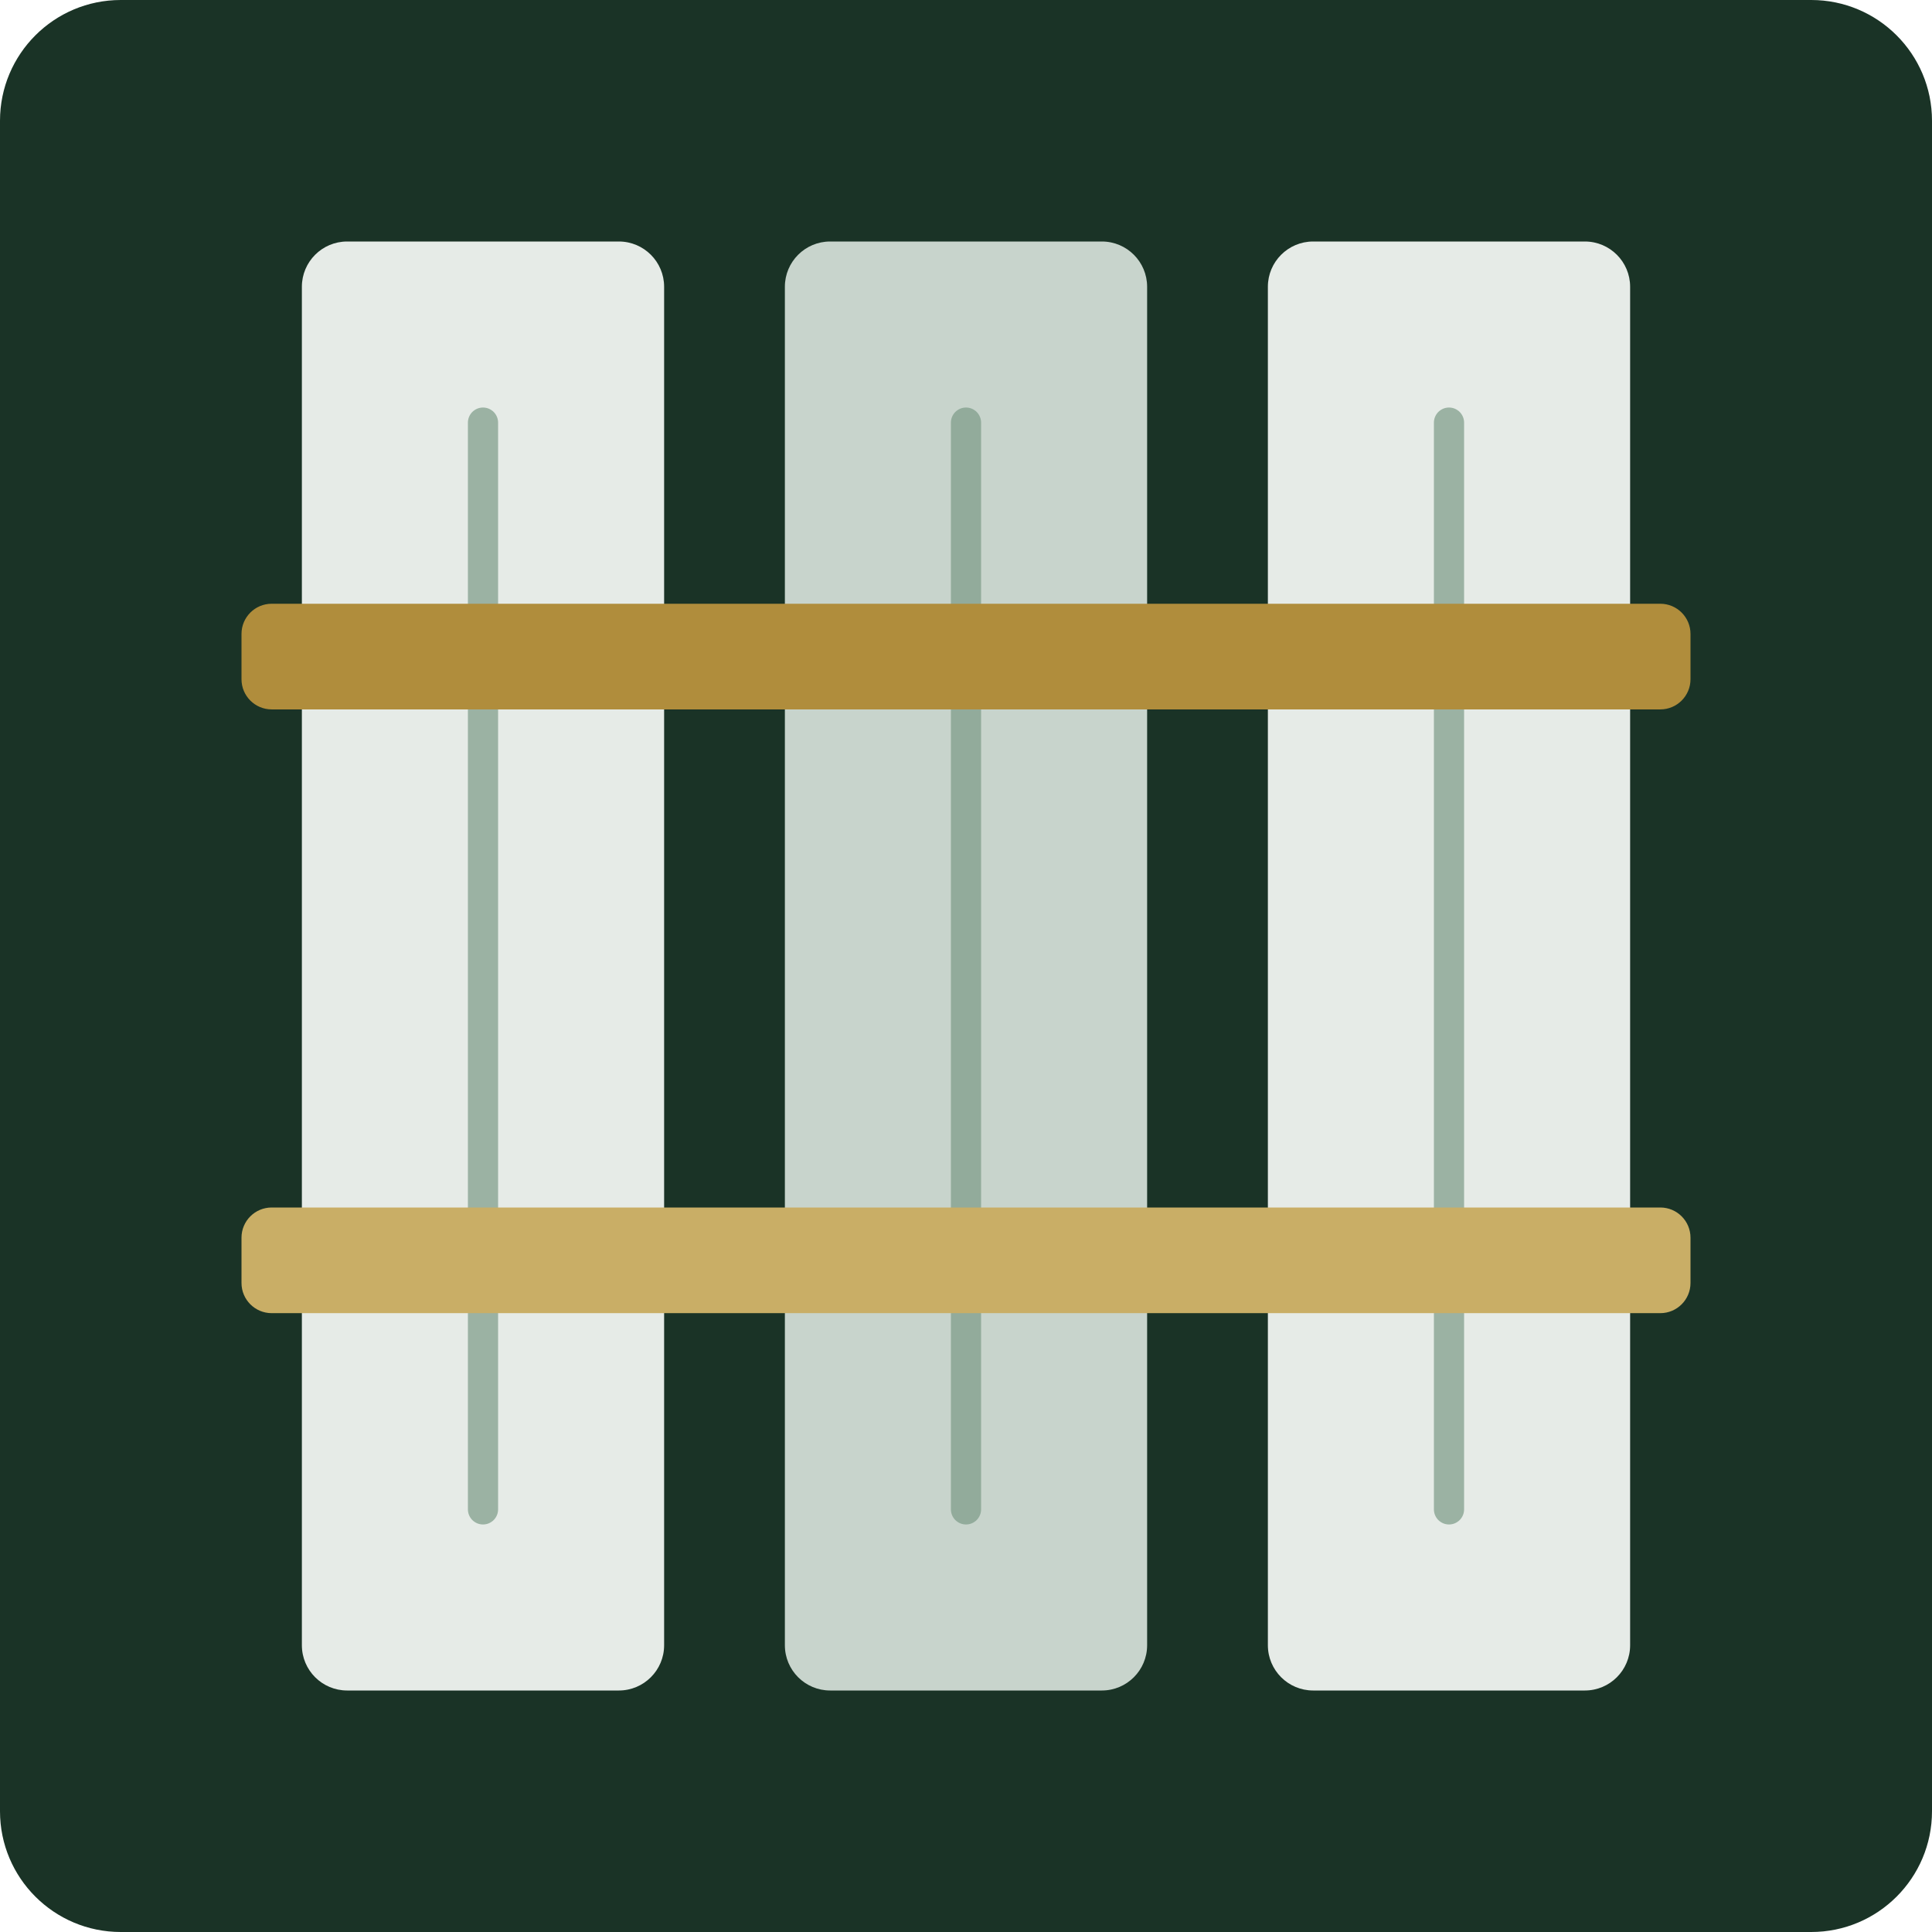
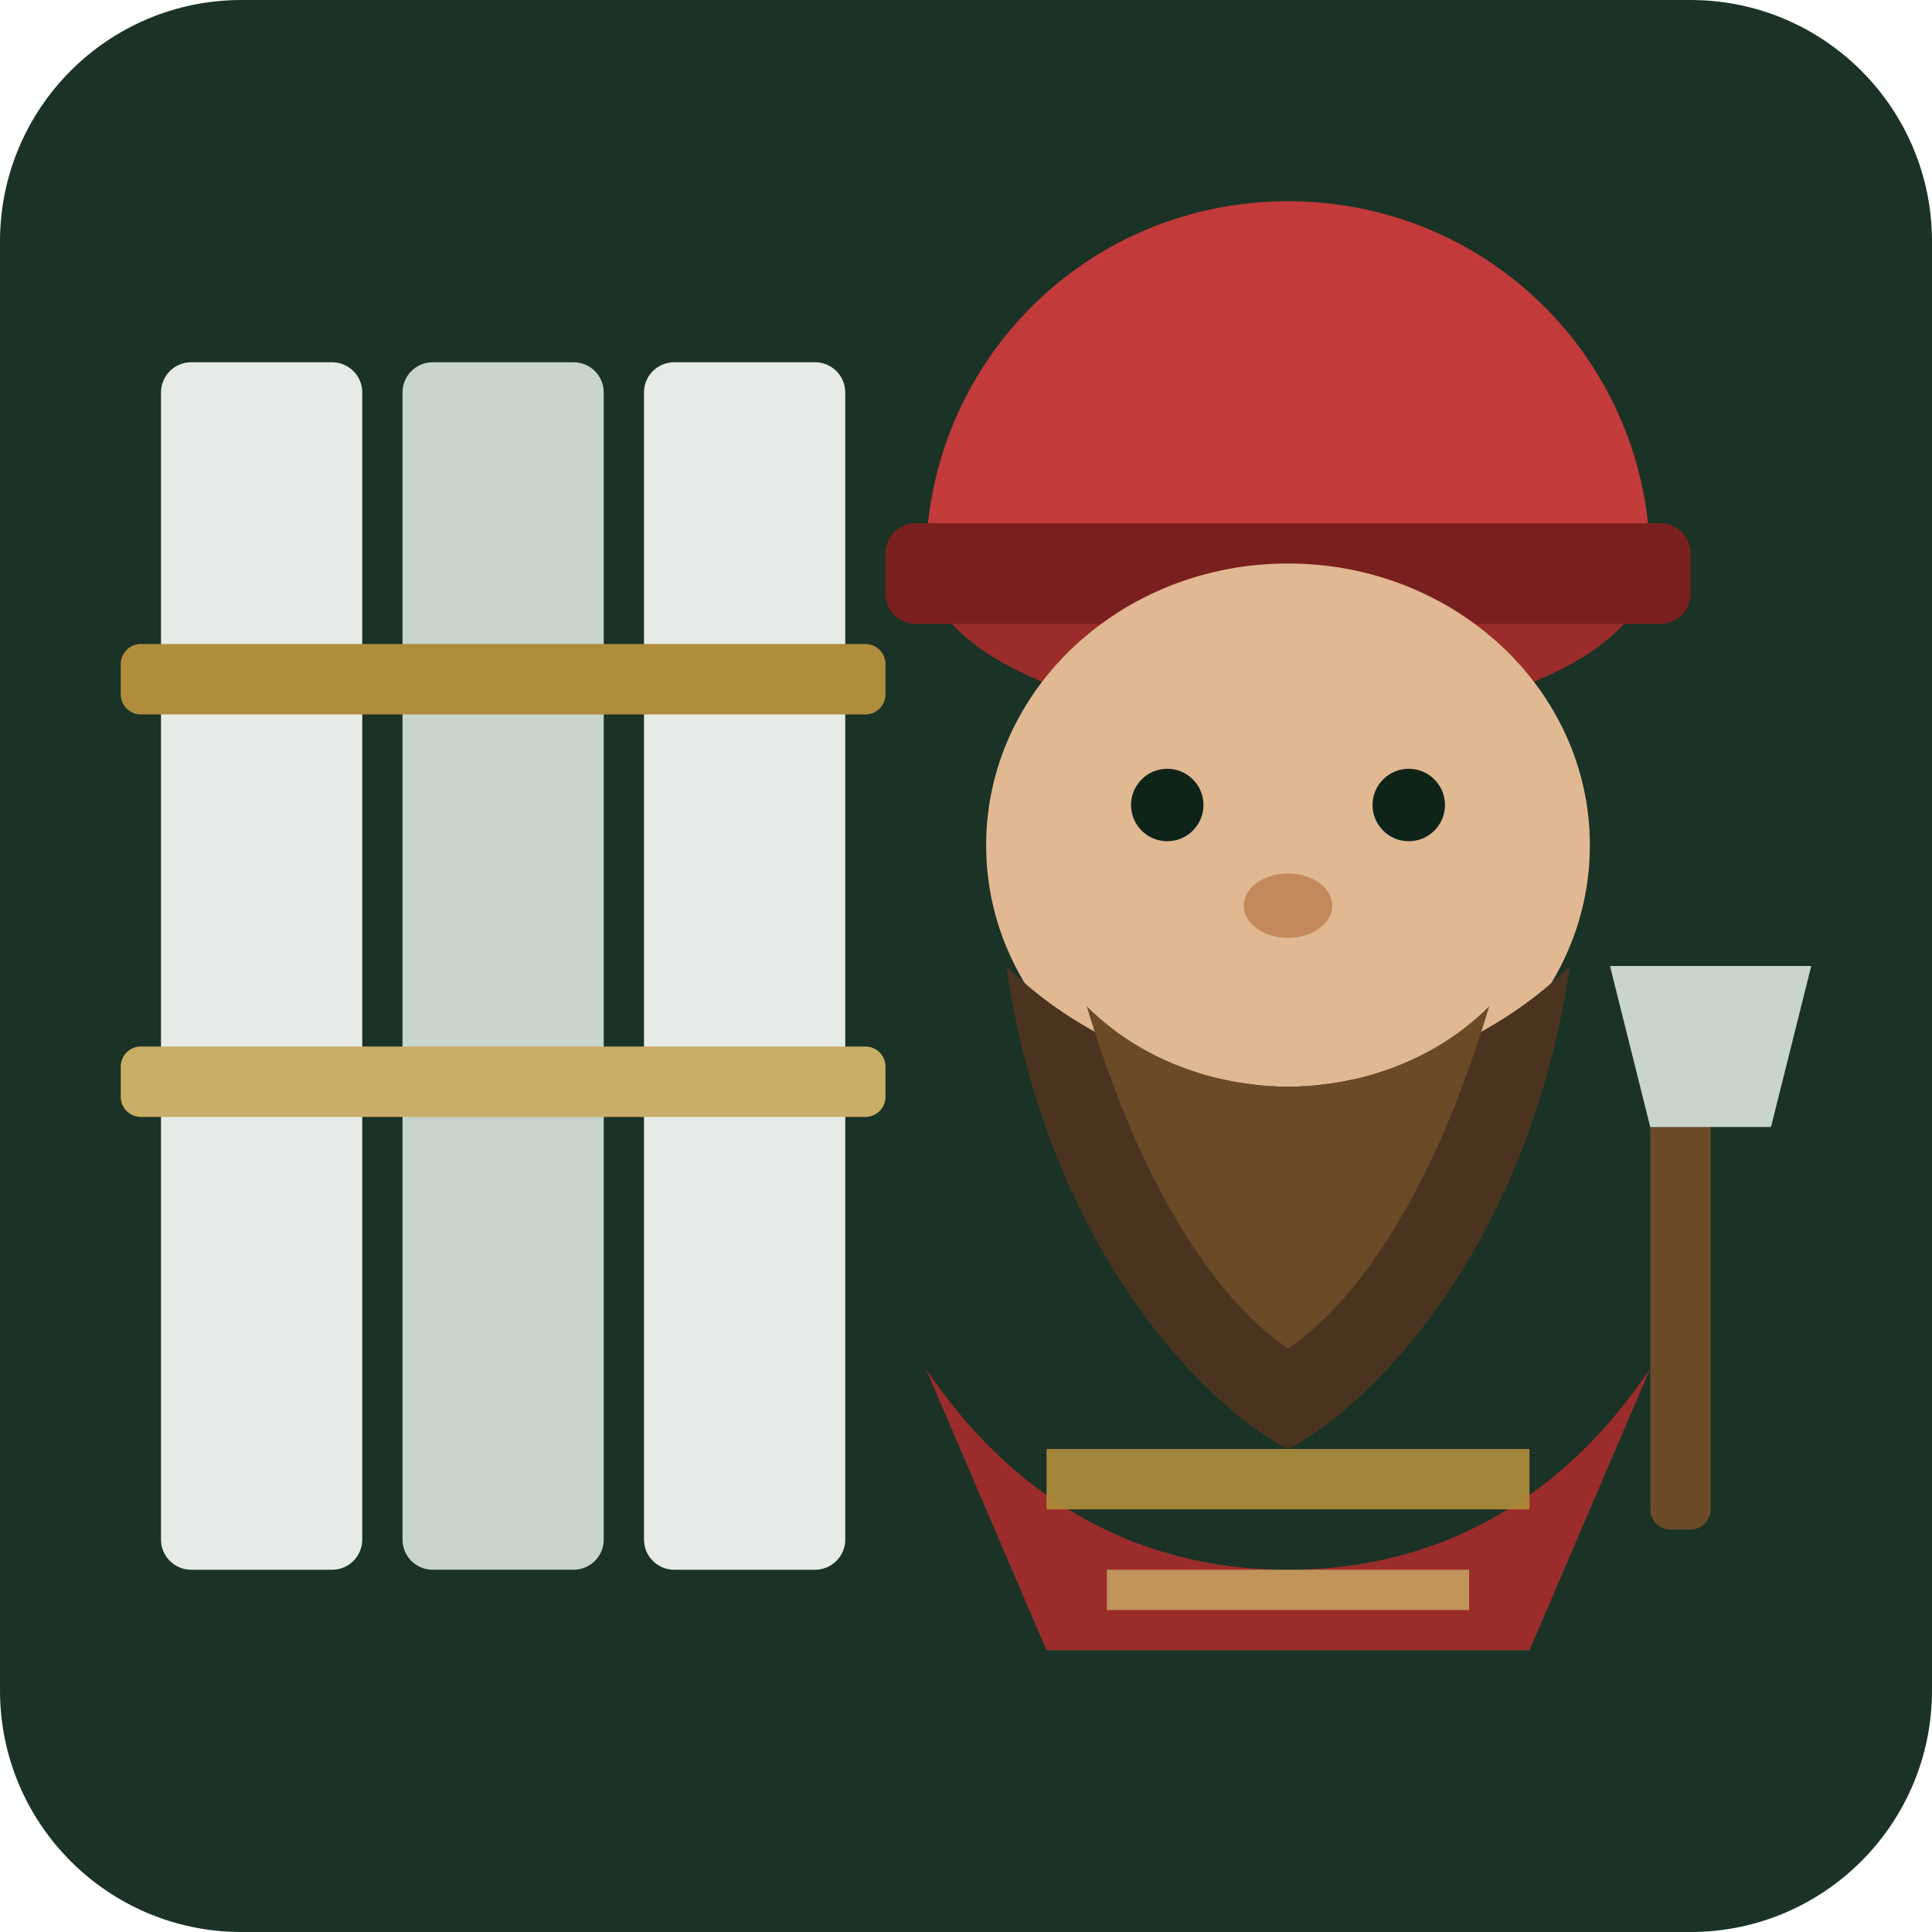
- <svg xmlns="http://www.w3.org/2000/svg" viewBox="0 0 64 64" fill="none" role="img" aria-label="Paul's Pallet Walls mark">
-   <rect width="64" height="64" rx="4" fill="#1A3326" />
-   <rect x="10" y="8" width="12" height="48" rx="1.5" fill="#E6EBE7" />
-   <rect x="26" y="8" width="12" height="48" rx="1.5" fill="#C8D4CC" />
-   <rect x="42" y="8" width="12" height="48" rx="1.5" fill="#E6EBE7" />
-   <path d="M16 14v36M32 14v36M48 14v36" stroke="#7A9A86" stroke-width="1" stroke-linecap="round" opacity="0.7" />
-   <rect x="8" y="20" width="48" height="3.5" rx="1" fill="#B08D3C" />
-   <rect x="8" y="40" width="48" height="3.5" rx="1" fill="#C9AE66" />
+ <svg xmlns="http://www.w3.org/2000/svg" viewBox="0 0 96 96" fill="none" role="img" aria-label="Paul Bunyan's Pallet Walls mascot">
+   <rect width="96" height="96" rx="12" fill="#1A3326" />
+   <g>
+     <rect x="8" y="18" width="10" height="60" rx="1.5" fill="#E6EBE7" />
+     <rect x="20" y="18" width="10" height="60" rx="1.5" fill="#C8D4CC" />
+     <rect x="32" y="18" width="10" height="60" rx="1.5" fill="#E6EBE7" />
+     <rect x="6" y="32" width="38" height="3.5" rx="1" fill="#B08D3C" />
+     <rect x="6" y="52" width="38" height="3.5" rx="1" fill="#C9AE66" />
+   </g>
+   <ellipse cx="64" cy="28" rx="18" ry="8" fill="#9B2C2C" />
+   <path d="M46 28c0-10 8-18 18-18s18 8 18 18" fill="#C23A3A" />
+   <rect x="44" y="26" width="40" height="5" rx="1.5" fill="#7A1F1F" />
+   <ellipse cx="64" cy="42" rx="15" ry="14" fill="#E0B892" />
+   <circle cx="58" cy="40" r="1.8" fill="#0E2419" />
+   <circle cx="70" cy="40" r="1.8" fill="#0E2419" />
+   <ellipse cx="64" cy="45" rx="2.2" ry="1.6" fill="#C4895A" />
+   <path d="M50 48c2 14 10 22 14 24 4-2 12-10 14-24-4 4-10 6-14 6s-10-2-14-6z" fill="#4A3420" />
+   <path d="M54 50c3 10 7 15 10 17 3-2 7-7 10-17-3 3-7 4-10 4s-7-1-10-4z" fill="#6B4A28" />
+   <path d="M46 68c4 6 10 10 18 10s14-4 18-10l-6 14H52l-6-14z" fill="#9B2C2C" />
+   <path d="M52 72h24v3H52z" fill="#B08D3C" opacity="0.9" />
+   <path d="M55 78h18v2H55z" fill="#C9AE66" opacity="0.8" />
+   <rect x="82" y="48" width="3" height="28" rx="1" fill="#6B4A28" />
+   <path d="M80 48h10l-2 8H82z" fill="#C8D4CC" />
</svg>
